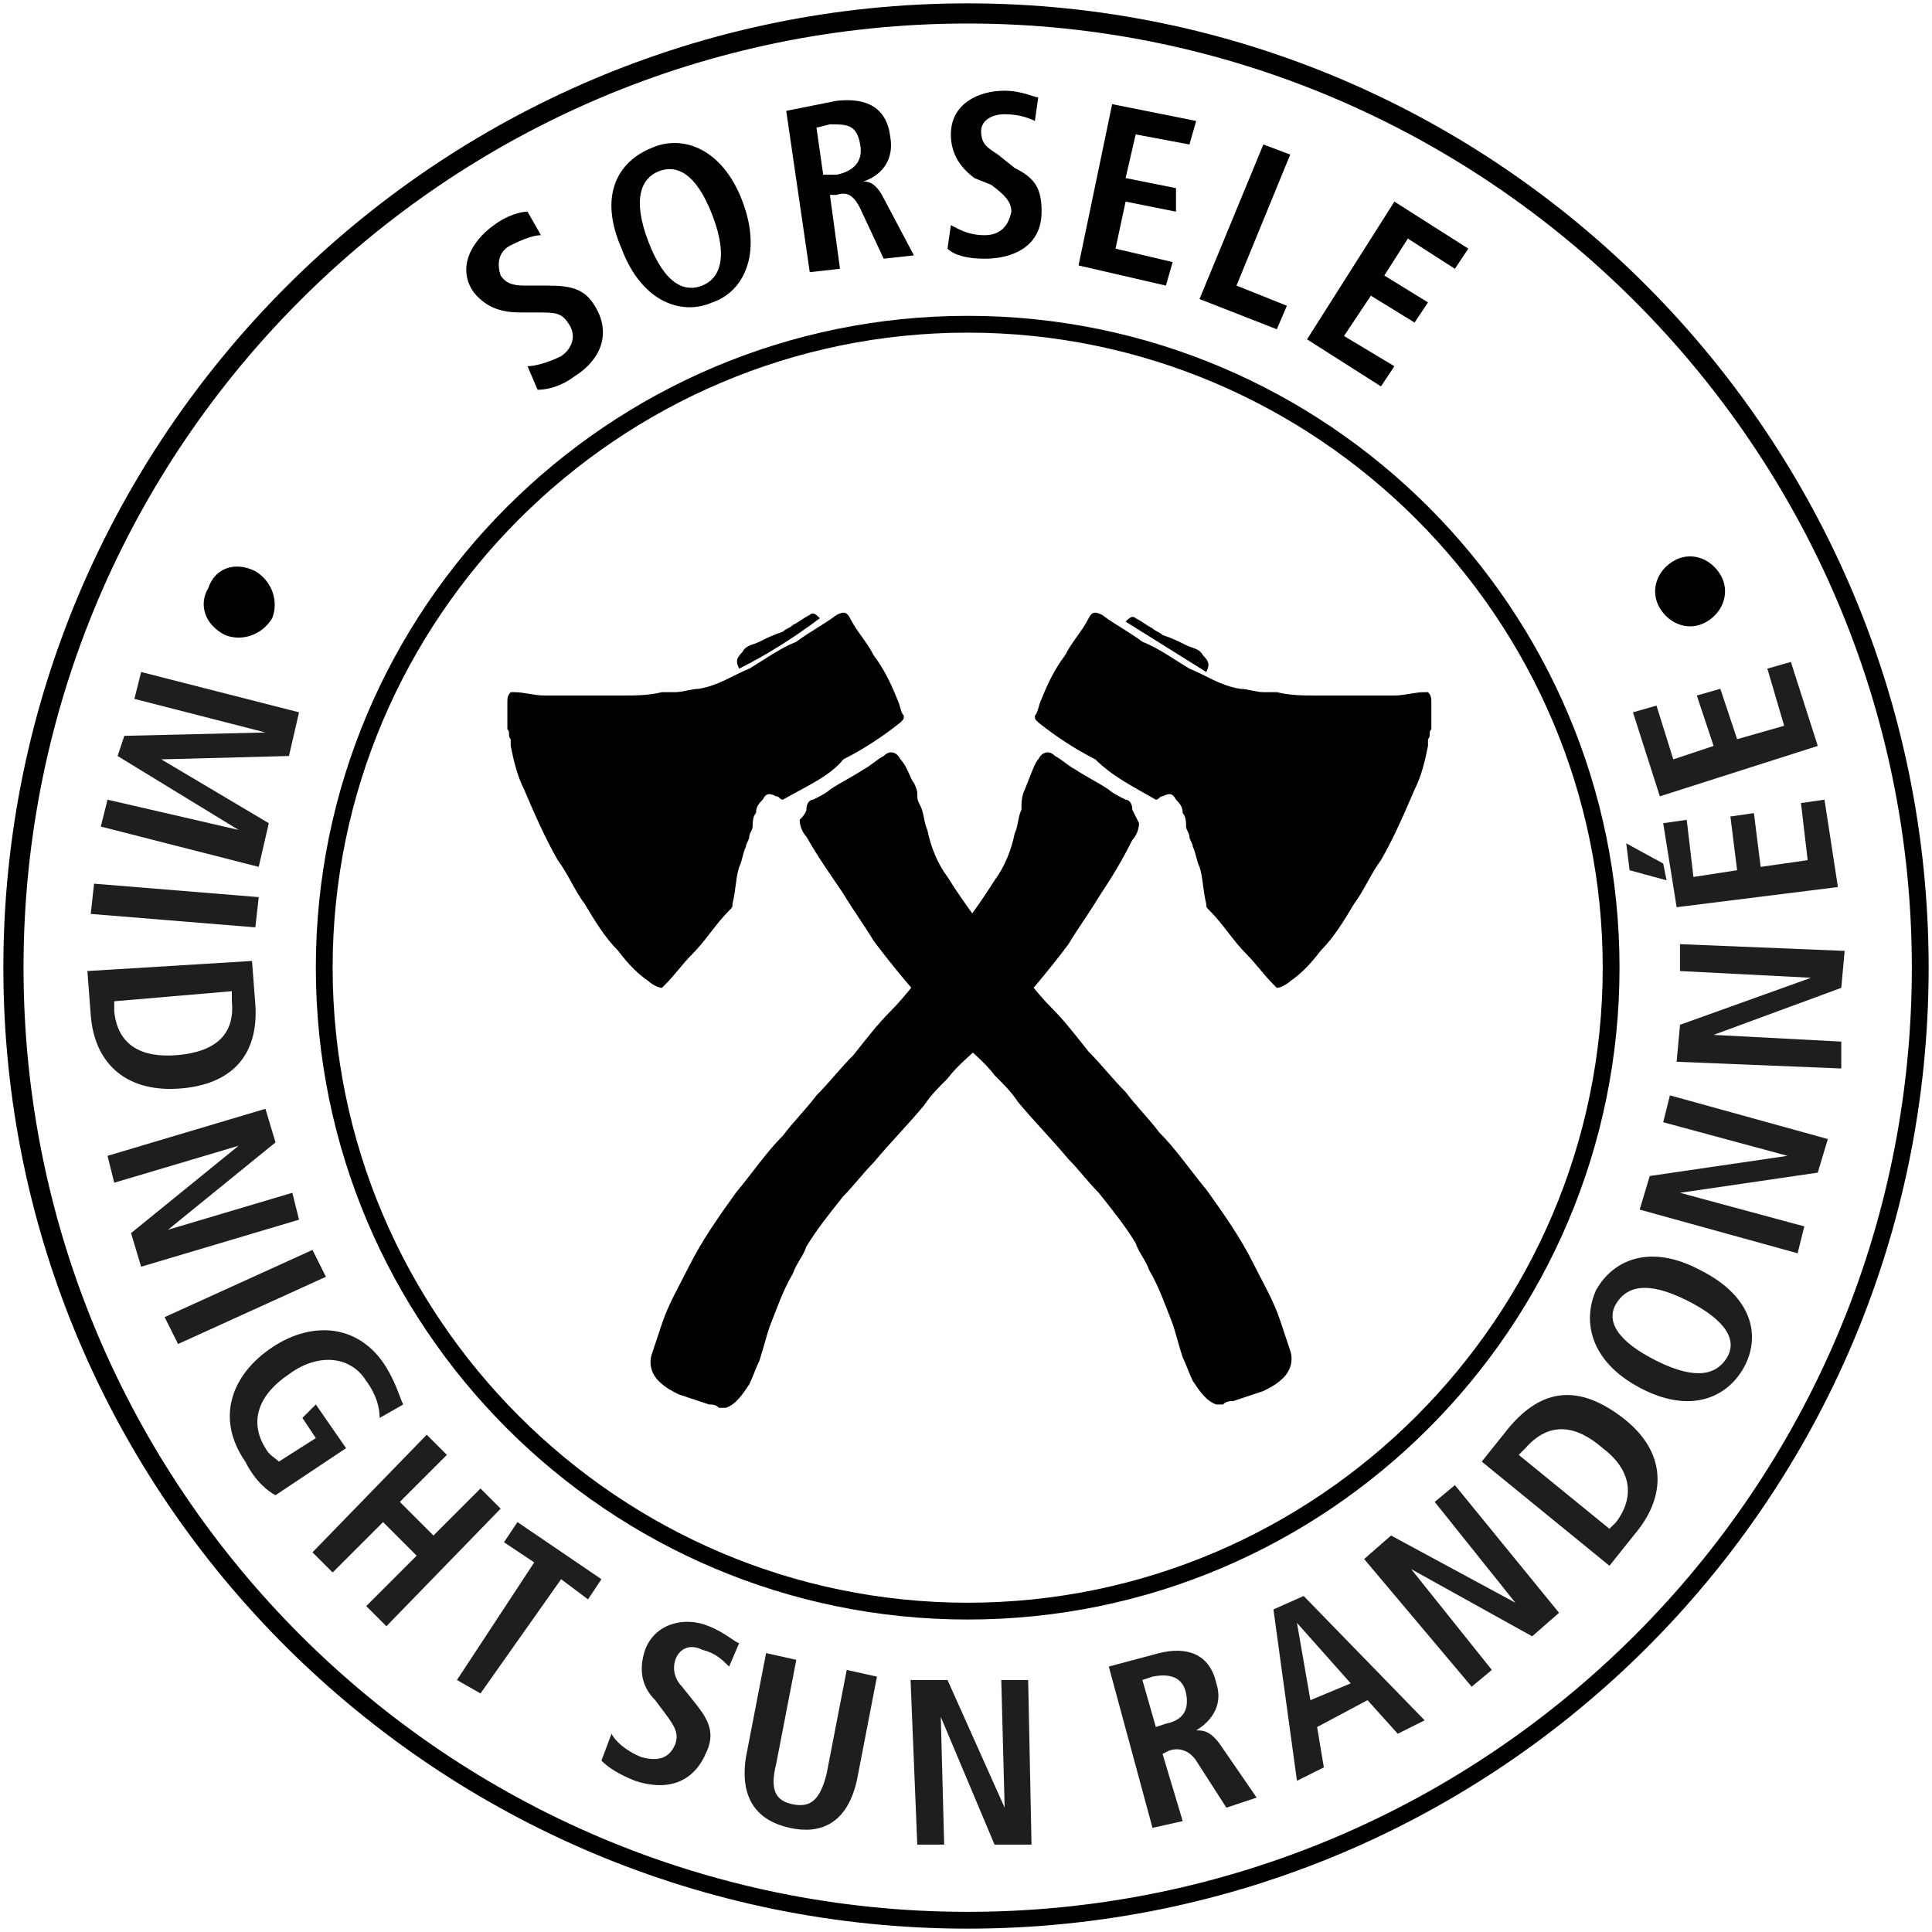
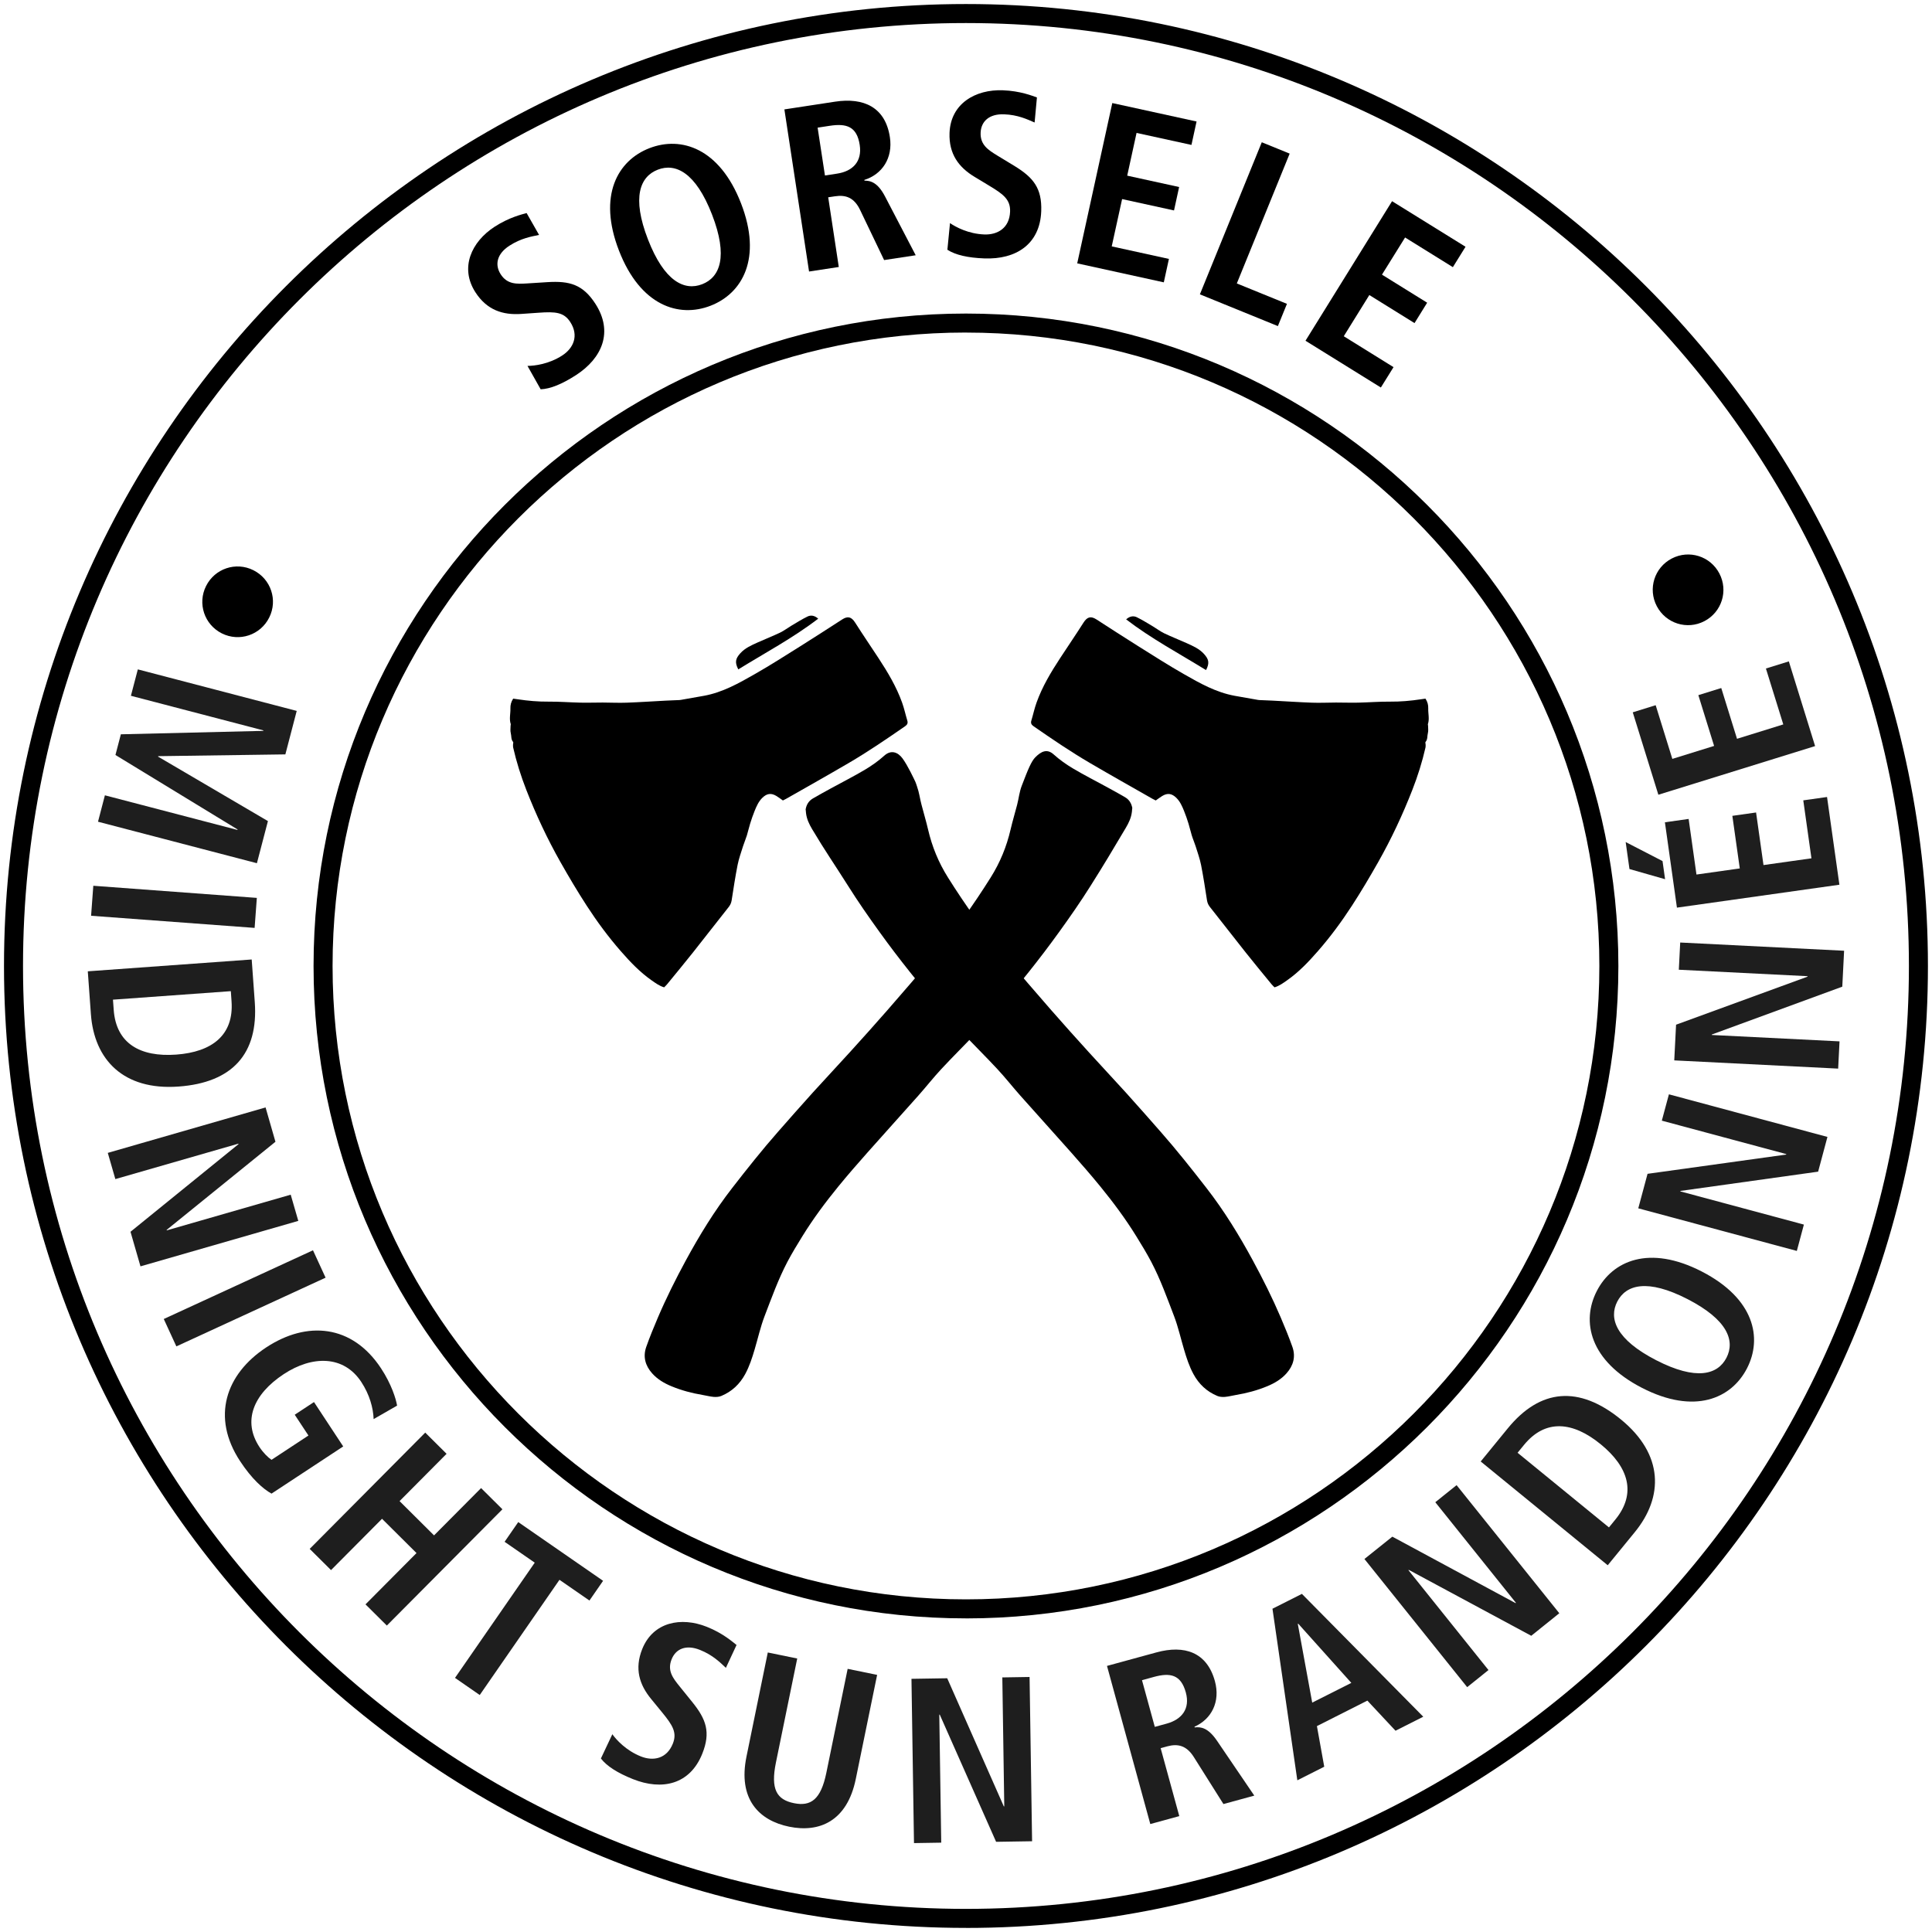
- <svg xmlns="http://www.w3.org/2000/svg" version="1.1" id="Lager_1" x="0px" y="0px" viewBox="0 0 57.5 57.5" style="enable-background:new 0 0 57.5 57.5;" xml:space="preserve">
-   <style type="text/css">
- 	.st0{opacity:0.88;}
- </style>
-   <path class="st0" d="M7.1,24.7L7.1,24.7l-3.6-2.2l0.2-0.6l4.2-0.1l0,0l-3.9-1l0.2-0.8l4.7,1.2l-0.3,1.3l-3.8,0.1l0,0L8,24.5  l-0.3,1.3l-4.7-1.2l0.2-0.8L7.1,24.7z" />
-   <path class="st0" d="M7.7,26.7l-0.1,0.9l-4.9-0.4l0.1-0.9L7.7,26.7z" />
-   <path class="st0" d="M7.5,28.6l0.1,1.3c0.1,1.5-0.7,2.4-2.3,2.5c-1.6,0.1-2.5-0.8-2.6-2.2l-0.1-1.3L7.5,28.6z M3.4,29.8l0,0.3  c0.1,1,0.8,1.4,1.9,1.3c1.1-0.1,1.7-0.6,1.6-1.6l0-0.3L3.4,29.8z" />
-   <path class="st0" d="M7.9,33l0.3,1L5,36.6l0,0l3.7-1.1l0.2,0.8l-4.7,1.4l-0.3-1l3.2-2.6l0,0l-3.7,1.1l-0.2-0.8L7.9,33z" />
-   <path class="st0" d="M9.3,37.2L9.7,38l-4.4,2l-0.4-0.8L9.3,37.2z" />
-   <path class="st0" d="M9.4,41.8l0.9,1.3l-2.1,1.4c-0.2-0.1-0.6-0.4-0.9-1c-0.9-1.3-0.4-2.6,0.8-3.4c1.2-0.8,2.6-0.7,3.4,0.6  c0.3,0.5,0.4,0.9,0.5,1.1l-0.7,0.4c0-0.3-0.1-0.7-0.4-1.1c-0.5-0.8-1.5-0.8-2.3-0.2c-0.9,0.6-1.2,1.4-0.7,2.2  c0.1,0.2,0.3,0.3,0.4,0.4l1.1-0.7l-0.4-0.6L9.4,41.8z" />
-   <path class="st0" d="M12.7,42.7l0.6,0.6l-1.4,1.4l1,1l1.4-1.4l0.6,0.6l-3.4,3.5l-0.6-0.6l1.5-1.5l-1-1l-1.5,1.5l-0.6-0.6L12.7,42.7z  " />
-   <path class="st0" d="M15.9,46.5L15,45.9l0.4-0.6l2.5,1.7l-0.4,0.6L16.7,47l-2.4,3.4L13.6,50L15.9,46.5z" />
-   <path class="st0" d="M18.2,51.6c0.1,0.2,0.4,0.5,0.9,0.7c0.4,0.1,0.8,0.1,1-0.4c0.1-0.3,0-0.5-0.3-0.9l-0.3-0.4  c-0.4-0.4-0.5-0.9-0.3-1.5c0.3-0.8,1.2-1,1.9-0.7c0.5,0.2,0.8,0.5,0.9,0.5l-0.3,0.7c-0.2-0.2-0.4-0.4-0.8-0.5  c-0.4-0.2-0.7,0-0.8,0.3c-0.1,0.3,0,0.6,0.2,0.8l0.4,0.5c0.4,0.5,0.6,0.9,0.3,1.5c-0.4,0.9-1.2,1.1-2.1,0.8c-0.5-0.2-0.8-0.4-1-0.6  L18.2,51.6z" />
-   <path class="st0" d="M23.7,49.4l-0.6,3.1c-0.2,0.8,0,1.1,0.5,1.2c0.5,0.1,0.8-0.1,1-0.9l0.6-3.1l0.9,0.2L25.5,53  c-0.3,1.3-1.1,1.6-2,1.4c-0.9-0.2-1.5-0.8-1.3-2.1l0.6-3.1L23.7,49.4z" />
-   <path class="st0" d="M27.1,50l1.1,0l1.7,3.8h0l-0.1-3.8l0.8,0l0.1,4.9l-1.1,0L28,51.1h0l0.1,3.8l-0.8,0L27.1,50z" />
-   <path class="st0" d="M33,49.6l1.5-0.4c0.8-0.2,1.5,0,1.7,0.9c0.2,0.6-0.1,1.1-0.6,1.4l0,0c0.2,0,0.4,0,0.7,0.4l1.1,1.6l-0.9,0.3  l-0.9-1.4c-0.2-0.3-0.5-0.4-0.8-0.3l-0.2,0.1l0.6,2l-0.9,0.2L33,49.6z M34.7,51.3c0.5-0.1,0.7-0.4,0.6-0.9c-0.1-0.5-0.5-0.6-1-0.5  L34,50l0.4,1.4L34.7,51.3z" />
-   <path class="st0" d="M40.7,50.6l-1.5,0.8l0.2,1.2L38.6,53l-0.7-5.1l0.9-0.4l3.6,3.7l-0.8,0.4L40.7,50.6z M40.2,50.1l-1.6-1.8l0,0  l0.4,2.3L40.2,50.1z" />
-   <path class="st0" d="M40.6,46.4l0.8-0.7l3.7,2l0,0l-2.4-3l0.6-0.5l3.1,3.8l-0.8,0.7l-3.6-2l0,0l2.4,3l-0.6,0.5L40.6,46.4z" />
-   <path class="st0" d="M44.1,43.5l0.8-1c1-1.2,2.1-1.3,3.4-0.3c1.3,1,1.3,2.3,0.4,3.4l-0.8,1L44.1,43.5z M47.9,45.5l0.2-0.2  c0.6-0.8,0.4-1.6-0.4-2.2c-0.8-0.7-1.6-0.8-2.3,0l-0.2,0.2L47.9,45.5z" />
-   <path class="st0" d="M47.5,38.4c0.5-0.9,1.6-1.4,3.1-0.6c1.6,0.8,1.8,2,1.3,2.9c-0.5,0.9-1.6,1.4-3.1,0.6  C47.3,40.5,47.1,39.3,47.5,38.4z M51.4,40.4c0.3-0.5,0-1.1-1.2-1.7s-1.8-0.4-2.1,0.1c-0.3,0.5,0,1.1,1.2,1.7S51.1,40.9,51.4,40.4z" />
-   <path class="st0" d="M48.8,36l0.3-1l4.1-0.6l0,0l-3.7-1l0.2-0.8l4.7,1.3l-0.3,1L50,35.5l0,0l3.7,1l-0.2,0.8L48.8,36z" />
-   <path class="st0" d="M49.9,31.6l0.1-1.1l3.9-1.4l0,0L50,28.9l0-0.8l4.9,0.2l-0.1,1.1L51,30.8l0,0l3.8,0.2l0,0.8L49.9,31.6z" />
-   <path class="st0" d="M48.5,25.9l-0.1-0.8l1.1,0.6l0.1,0.5L48.5,25.9z M49.9,27l-0.4-2.5l0.7-0.1l0.2,1.7l1.3-0.2l-0.2-1.6l0.7-0.1  l0.2,1.6l1.4-0.2l-0.2-1.7l0.7-0.1l0.4,2.6L49.9,27z" />
-   <path class="st0" d="M49.4,23.7l-0.8-2.5l0.7-0.2l0.5,1.6l1.2-0.4l-0.5-1.5l0.7-0.2l0.5,1.5l1.4-0.4l-0.5-1.7l0.7-0.2l0.8,2.5  L49.4,23.7z" />
-   <path d="M15.7,10.9c0.2,0,0.6-0.1,1-0.3c0.3-0.2,0.5-0.6,0.2-1c-0.2-0.3-0.4-0.3-0.9-0.3l-0.5,0c-0.5,0-1-0.1-1.4-0.6  c-0.5-0.7-0.1-1.5,0.6-2c0.4-0.3,0.8-0.4,1-0.4L16.1,7c-0.2,0-0.5,0.1-0.9,0.3c-0.4,0.2-0.4,0.6-0.3,0.9c0.2,0.3,0.5,0.3,0.8,0.3  l0.6,0c0.7,0,1.1,0.1,1.4,0.6c0.5,0.8,0.2,1.6-0.6,2.1c-0.4,0.3-0.8,0.4-1.1,0.4L15.7,10.9z" />
-   <path d="M19.4,4.4c0.9-0.4,2.1,0,2.7,1.6c0.6,1.6,0,2.7-0.9,3c-0.9,0.4-2.1,0-2.7-1.6C17.8,5.8,18.4,4.8,19.4,4.4z M20.9,8.5  c0.5-0.2,0.8-0.8,0.3-2.1s-1.1-1.5-1.6-1.3c-0.5,0.2-0.8,0.8-0.3,2.1S20.4,8.7,20.9,8.5z" />
-   <path d="M23.4,3.3L24.9,3c0.9-0.1,1.5,0.2,1.6,1.1c0.1,0.6-0.2,1.1-0.8,1.3l0,0c0.2,0,0.4,0.1,0.6,0.5l0.9,1.7l-0.9,0.1l-0.7-1.5  c-0.2-0.4-0.4-0.5-0.7-0.4l-0.2,0L25,8l-0.9,0.1L23.4,3.3z M24.9,5.2c0.5-0.1,0.8-0.4,0.7-0.9c-0.1-0.6-0.4-0.6-0.9-0.6l-0.4,0.1  l0.2,1.4L24.9,5.2z" />
-   <path d="M28.3,6.7c0.2,0.1,0.5,0.3,1,0.3c0.4,0,0.7-0.2,0.8-0.7c0-0.3-0.2-0.5-0.6-0.8L29,5.3C28.6,5,28.3,4.6,28.3,4  c0-0.9,0.8-1.3,1.6-1.3c0.5,0,0.9,0.2,1,0.2l-0.1,0.7c-0.2-0.1-0.5-0.2-0.9-0.2c-0.4,0-0.7,0.2-0.7,0.5c0,0.4,0.2,0.5,0.5,0.7  L30.2,5C30.8,5.3,31,5.6,31,6.3c0,1-0.8,1.4-1.7,1.4c-0.5,0-0.9-0.1-1.1-0.3L28.3,6.7z" />
-   <path d="M33.1,3.1l2.5,0.5l-0.2,0.7L33.8,4l-0.3,1.3l1.5,0.3L35,6.3l-1.5-0.3l-0.3,1.4l1.7,0.4l-0.2,0.7l-2.6-0.6L33.1,3.1z" />
-   <path d="M37.6,4.3l0.8,0.3l-1.6,3.9l1.5,0.6l-0.3,0.7l-2.3-0.9L37.6,4.3z" />
-   <path d="M41.5,6l2.2,1.4L43.3,8l-1.4-0.9l-0.7,1.1L42.5,9l-0.4,0.6l-1.3-0.8L40,10l1.5,0.9l-0.4,0.6l-2.2-1.4L41.5,6z" />
-   <path d="M6.2,17.5C6.4,16.9,7,16.7,7.6,17c0.5,0.3,0.7,0.9,0.5,1.4c-0.3,0.5-0.9,0.7-1.4,0.5C6.1,18.6,5.9,18,6.2,17.5z" />
-   <path d="M51.2,17.1c0.3,0.5,0.1,1.1-0.4,1.4s-1.1,0.1-1.4-0.4c-0.3-0.5-0.1-1.1,0.4-1.4C50.3,16.4,50.9,16.6,51.2,17.1z" />
-   <path d="M34.4,23.8c0.1,0,0.1-0.1,0.2-0.1c0.2-0.1,0.3-0.1,0.4,0.1c0.1,0.1,0.2,0.2,0.2,0.4c0.1,0.1,0.1,0.3,0.1,0.4  c0,0.1,0.1,0.2,0.1,0.3c0,0.1,0.1,0.2,0.1,0.3c0.1,0.2,0.1,0.4,0.2,0.6c0.1,0.3,0.1,0.7,0.2,1.1c0,0.1,0,0.1,0.1,0.2  c0.4,0.4,0.7,0.9,1.1,1.3c0.3,0.3,0.5,0.6,0.8,0.9c0,0,0.1,0.1,0.1,0.1c0.1,0,0.3-0.1,0.4-0.2c0.3-0.2,0.6-0.5,0.9-0.9  c0.4-0.4,0.7-0.9,1-1.4c0.3-0.4,0.5-0.9,0.8-1.3c0.4-0.7,0.7-1.4,1-2.1c0.2-0.4,0.3-0.8,0.4-1.3c0,0,0-0.1,0-0.1c0,0,0-0.1,0-0.1  c0.1-0.1,0-0.2,0.1-0.3c0-0.1,0-0.1,0-0.2c0,0,0,0,0-0.1c0-0.2,0-0.3,0-0.5c0-0.1,0-0.2-0.1-0.3c0,0-0.1,0-0.1,0  c-0.3,0-0.6,0.1-0.9,0.1c-0.3,0-0.6,0-0.9,0c-0.2,0-0.4,0-0.7,0c-0.2,0-0.5,0-0.7,0c-0.4,0-0.8,0-1.2-0.1c-0.1,0-0.2,0-0.3,0  c0,0-0.1,0-0.1,0c-0.2,0-0.5-0.1-0.7-0.1c-0.6-0.1-1-0.4-1.5-0.6c-0.5-0.3-0.9-0.6-1.4-0.8c-0.4-0.3-0.8-0.5-1.2-0.8  c-0.2-0.1-0.3-0.1-0.4,0.1c-0.2,0.4-0.5,0.7-0.7,1.1c-0.3,0.4-0.5,0.8-0.7,1.3c-0.1,0.2-0.1,0.4-0.2,0.5c0,0.1,0,0.1,0.1,0.2  c0.5,0.4,1.1,0.8,1.7,1.1C33.1,23.1,33.7,23.4,34.4,23.8C34.4,23.8,34.4,23.8,34.4,23.8z" />
-   <path d="M33.7,24.1c0-0.2-0.1-0.3-0.2-0.3c-0.2-0.1-0.4-0.2-0.5-0.3c-0.3-0.2-0.7-0.4-1-0.6c-0.2-0.1-0.4-0.3-0.6-0.4  c-0.2-0.2-0.4-0.1-0.5,0.1c-0.1,0.1-0.2,0.4-0.4,0.9c-0.1,0.2-0.1,0.4-0.1,0.6c-0.1,0.2-0.1,0.5-0.2,0.7c-0.1,0.5-0.3,1-0.6,1.4  c-0.5,0.8-1.1,1.6-1.7,2.3c-0.5,0.5-0.9,1.1-1.4,1.6c-0.4,0.4-0.7,0.8-1.1,1.3c-0.4,0.4-0.7,0.8-1.1,1.2c-0.3,0.4-0.7,0.8-1,1.2  c-0.5,0.5-0.9,1.1-1.4,1.7c-0.5,0.7-1,1.4-1.4,2.2c-0.3,0.6-0.6,1.1-0.8,1.7c-0.1,0.3-0.2,0.6-0.3,0.9c-0.1,0.3,0,0.6,0.2,0.8  c0.2,0.2,0.4,0.3,0.6,0.4c0.3,0.1,0.6,0.2,0.9,0.3c0.1,0,0.2,0,0.3,0.1c0.1,0,0.2,0,0.2,0c0.3-0.1,0.5-0.4,0.7-0.7  c0.1-0.2,0.2-0.5,0.3-0.7c0.1-0.3,0.2-0.7,0.3-1c0.2-0.5,0.4-1.1,0.7-1.6c0.1-0.3,0.3-0.5,0.4-0.8c0.3-0.5,0.7-1,1.1-1.5  c0.3-0.3,0.6-0.7,0.9-1c0.5-0.6,1-1.1,1.5-1.7c0.2-0.3,0.4-0.5,0.7-0.8c0.3-0.4,0.7-0.7,1.1-1.1c0.2-0.2,0.4-0.4,0.6-0.6  c0.7-0.8,1.3-1.5,1.9-2.3c0.3-0.5,0.6-0.9,0.9-1.4c0.4-0.6,0.7-1.1,1-1.7c0.1-0.1,0.2-0.3,0.2-0.5C33.7,24.1,33.7,24.1,33.7,24.1z" />
-   <path d="M35.9,20c0.1-0.2,0.1-0.3-0.1-0.5c-0.1-0.2-0.3-0.2-0.5-0.3c-0.2-0.1-0.4-0.2-0.7-0.3c-0.1-0.1-0.2-0.1-0.3-0.2  c-0.2-0.1-0.3-0.2-0.5-0.3c-0.1-0.1-0.2,0-0.3,0.1C34.3,19,35.1,19.5,35.9,20z" />
-   <path d="M23.3,23.8c-0.1,0-0.1-0.1-0.2-0.1c-0.2-0.1-0.3-0.1-0.4,0.1c-0.1,0.1-0.2,0.2-0.2,0.4c-0.1,0.1-0.1,0.3-0.1,0.4  c0,0.1-0.1,0.2-0.1,0.3c0,0.1-0.1,0.2-0.1,0.3c-0.1,0.2-0.1,0.4-0.2,0.6c-0.1,0.3-0.1,0.7-0.2,1.1c0,0.1,0,0.1-0.1,0.2  c-0.4,0.4-0.7,0.9-1.1,1.3c-0.3,0.3-0.5,0.6-0.8,0.9c0,0-0.1,0.1-0.1,0.1c-0.1,0-0.3-0.1-0.4-0.2c-0.3-0.2-0.6-0.5-0.9-0.9  c-0.4-0.4-0.7-0.9-1-1.4c-0.3-0.4-0.5-0.9-0.8-1.3c-0.4-0.7-0.7-1.4-1-2.1c-0.2-0.4-0.3-0.8-0.4-1.3c0,0,0-0.1,0-0.1  c0,0,0-0.1,0-0.1c-0.1-0.1,0-0.2-0.1-0.3c0-0.1,0-0.1,0-0.2c0,0,0,0,0-0.1c0-0.2,0-0.3,0-0.5c0-0.1,0-0.2,0.1-0.3c0,0,0.1,0,0.1,0  c0.3,0,0.6,0.1,0.9,0.1c0.3,0,0.6,0,0.9,0c0.2,0,0.4,0,0.7,0c0.2,0,0.5,0,0.7,0c0.4,0,0.8,0,1.2-0.1c0.1,0,0.2,0,0.3,0  c0,0,0.1,0,0.1,0c0.2,0,0.5-0.1,0.7-0.1c0.6-0.1,1-0.4,1.5-0.6c0.5-0.3,0.9-0.6,1.4-0.8c0.4-0.3,0.8-0.5,1.2-0.8  c0.2-0.1,0.3-0.1,0.4,0.1c0.2,0.4,0.5,0.7,0.7,1.1c0.3,0.4,0.5,0.8,0.7,1.3c0.1,0.2,0.1,0.4,0.2,0.5c0,0.1,0,0.1-0.1,0.2  c-0.5,0.4-1.1,0.8-1.7,1.1C24.7,23.1,24,23.4,23.3,23.8C23.4,23.8,23.4,23.8,23.3,23.8z" />
-   <path d="M24,24.1c0-0.2,0.1-0.3,0.2-0.3c0.2-0.1,0.4-0.2,0.5-0.3c0.3-0.2,0.7-0.4,1-0.6c0.2-0.1,0.4-0.3,0.6-0.4  c0.2-0.2,0.4-0.1,0.5,0.1c0.2,0.2,0.3,0.6,0.4,0.7c0,0,0.1,0.2,0.1,0.3c0,0.2,0,0.2,0.1,0.4c0.1,0.2,0.1,0.5,0.2,0.7  c0.1,0.5,0.3,1,0.6,1.4c0.5,0.8,1.1,1.6,1.7,2.3c0.5,0.5,0.9,1.1,1.4,1.6c0.4,0.4,0.7,0.8,1.1,1.3c0.4,0.4,0.7,0.8,1.1,1.2  c0.3,0.4,0.7,0.8,1,1.2c0.5,0.5,0.9,1.1,1.4,1.7c0.5,0.7,1,1.4,1.4,2.2c0.3,0.6,0.6,1.1,0.8,1.7c0.1,0.3,0.2,0.6,0.3,0.9  c0.1,0.3,0,0.6-0.2,0.8c-0.2,0.2-0.4,0.3-0.6,0.4c-0.3,0.1-0.6,0.2-0.9,0.3c-0.1,0-0.2,0-0.3,0.1c-0.1,0-0.2,0-0.2,0  c-0.3-0.1-0.5-0.4-0.7-0.7c-0.1-0.2-0.2-0.5-0.3-0.7c-0.1-0.3-0.2-0.7-0.3-1c-0.2-0.5-0.4-1.1-0.7-1.6c-0.1-0.3-0.3-0.5-0.4-0.8  c-0.3-0.5-0.7-1-1.1-1.5c-0.3-0.3-0.6-0.7-0.9-1c-0.5-0.6-1-1.1-1.5-1.7c-0.2-0.3-0.4-0.5-0.7-0.8c-0.3-0.4-0.7-0.7-1.1-1.1  c-0.2-0.2-0.4-0.4-0.6-0.6c-0.7-0.8-1.3-1.5-1.9-2.3c-0.3-0.5-0.6-0.9-0.9-1.4c-0.4-0.6-0.7-1-1.1-1.7c-0.1-0.1-0.2-0.3-0.2-0.5  C24,24.2,24,24.1,24,24.1z" />
-   <path d="M22,19.9c-0.1-0.2-0.1-0.3,0.1-0.5c0.1-0.2,0.3-0.2,0.5-0.3c0.2-0.1,0.4-0.2,0.7-0.3c0.1-0.1,0.2-0.1,0.3-0.2  c0.2-0.1,0.3-0.2,0.5-0.3c0.1-0.1,0.2,0,0.3,0.1C23.6,19,22.8,19.5,22,19.9z" />
-   <path d="M28.8,57.4C13,57.4,0.1,44.6,0.1,28.8C0.1,13,13,0.1,28.8,0.1S57.4,13,57.4,28.8C57.4,44.6,44.6,57.4,28.8,57.4z M28.8,0.7  C13.3,0.7,0.7,13.3,0.7,28.8s12.6,28.1,28.1,28.1s28.1-12.6,28.1-28.1S44.2,0.7,28.8,0.7z" />
-   <path d="M28.8,48.2c-10.7,0-19.4-8.7-19.4-19.4S18.1,9.4,28.8,9.4s19.4,8.7,19.4,19.4S39.5,48.2,28.8,48.2z M28.8,9.9  c-10.4,0-18.9,8.5-18.9,18.9s8.5,18.9,18.9,18.9s18.9-8.5,18.9-18.9S39.2,9.9,28.8,9.9z" />
+ <svg xmlns="http://www.w3.org/2000/svg" id="a" width="20.285mm" height="20.285mm" viewBox="0 0 57.5 57.5">
+   <defs>
+     <style>.b{opacity:.88;}</style>
+   </defs>
+   <path class="b" d="M7.066,24.7l.004-.014-3.634-2.216,.161-.616,4.238-.102,.004-.014-3.943-1.03,.206-.786,4.729,1.236-.338,1.294-3.785,.053-.003,.014,3.269,1.918-.328,1.254-4.729-1.235,.205-.786,3.943,1.03Z" />
+   <path class="b" d="M7.644,26.723l-.066,.893-4.867-.361,.066-.893,4.867,.361Z" />
+   <path class="b" d="M7.491,28.556l.092,1.272c.109,1.523-.656,2.394-2.271,2.51-1.643,.118-2.51-.803-2.607-2.158l-.092-1.272,4.878-.352Zm-4.129,1.196l.022,.301c.072,1.006,.79,1.411,1.859,1.334,1.068-.077,1.721-.581,1.648-1.587l-.021-.301-3.509,.253Z" />
+   <path class="b" d="M7.904,32.959l.294,1.022-3.238,2.623,.004,.014,3.688-1.062,.226,.78-4.697,1.353-.297-1.029,3.214-2.608-.004-.014-3.661,1.054-.225-.78,4.697-1.353Z" />
+   <path class="b" d="M9.315,37.211l.375,.815-4.441,2.045-.375-.815,4.441-2.045Z" />
+   <path class="b" d="M9.346,41.729l.869,1.32-2.134,1.404c-.249-.138-.587-.435-.936-.967-.861-1.309-.431-2.589,.779-3.385,1.209-.796,2.556-.685,3.417,.624,.308,.468,.444,.905,.477,1.109l-.698,.401c-.012-.336-.122-.732-.368-1.106-.522-.795-1.458-.791-2.306-.233-.917,.604-1.228,1.403-.725,2.169,.115,.175,.254,.31,.36,.382l1.099-.723-.408-.619,.573-.377Z" />
+   <path class="b" d="M12.656,42.637l.635,.631-1.399,1.408,1.026,1.02,1.4-1.408,.635,.631-3.44,3.461-.635-.631,1.518-1.527-1.026-1.02-1.518,1.527-.635-.631,3.439-3.461Z" />
+   <path class="b" d="M15.915,46.508l-.897-.621,.406-.587,2.525,1.748-.406,.587-.892-.617-2.373,3.429-.736-.51,2.373-3.429Z" />
+   <path class="b" d="M18.223,51.612c.121,.169,.409,.487,.851,.663,.364,.145,.769,.074,.951-.381,.13-.325-.002-.544-.316-.926l-.329-.402c-.351-.426-.5-.9-.267-1.485,.324-.812,1.162-.968,1.923-.664,.481,.191,.769,.45,.885,.541l-.317,.68c-.17-.158-.39-.382-.773-.534-.416-.166-.719-.031-.843,.281-.135,.338,.04,.559,.237,.803l.378,.468c.414,.512,.554,.898,.299,1.536-.368,.923-1.201,1.103-2.065,.758-.455-.182-.78-.387-.953-.614l.341-.723Z" />
+   <path class="b" d="M23.727,49.36l-.634,3.097c-.163,.795,.023,1.105,.537,1.209,.5,.102,.8-.106,.963-.901l.635-3.097,.877,.18-.635,3.097c-.258,1.261-1.086,1.605-1.983,1.421-.904-.185-1.529-.827-1.27-2.088l.634-3.097,.877,.18Z" />
+   <path class="b" d="M27.126,49.965l1.065-.017,1.684,3.813h.014l-.058-3.838,.811-.013,.075,4.889-1.071,.017-1.677-3.785h-.014l.058,3.81-.811,.013-.075-4.889Z" />
+   <path class="b" d="M32.945,49.581l1.471-.402c.836-.23,1.506-.007,1.742,.856,.168,.614-.103,1.131-.607,1.355l.005,.021c.183-.021,.4,.006,.669,.404l1.105,1.626-.918,.251-.884-1.403c-.217-.34-.473-.4-.789-.314l-.196,.054,.555,2.022-.863,.236-1.289-4.707Zm1.775,1.718c.458-.125,.704-.446,.573-.926-.147-.539-.468-.597-.954-.464l-.351,.097,.381,1.389,.351-.096Z" />
+   <path class="b" d="M40.696,50.613l-1.502,.759,.218,1.209-.801,.404-.74-5.106,.876-.442,3.612,3.656-.826,.417-.837-.896Zm-.478-.527l-1.58-1.762-.013,.007,.429,2.342,1.164-.587Z" />
+   <path class="b" d="M40.608,46.399l.831-.665,3.667,1.978,.011-.009-2.4-2.994,.634-.508,3.057,3.812-.835,.671-3.644-1.961-.011,.009,2.382,2.972-.634,.509-3.057-3.813Z" />
+   <path class="b" d="M44.068,43.497l.806-.986c.965-1.181,2.117-1.286,3.368-.265,1.273,1.04,1.272,2.303,.413,3.353l-.806,.986-3.781-3.089Zm3.817,1.962l.19-.233c.638-.78,.395-1.565-.435-2.242-.829-.678-1.647-.759-2.284,.021l-.19,.232,2.72,2.222Z" />
+   <path class="b" d="M47.524,38.423c.464-.902,1.562-1.385,3.125-.58,1.563,.805,1.81,1.978,1.345,2.881-.465,.903-1.563,1.385-3.126,.581-1.562-.805-1.809-1.978-1.344-2.882Zm3.859,1.987c.26-.505,.038-1.13-1.157-1.745s-1.833-.432-2.093,.072c-.259,.504-.038,1.13,1.157,1.745s1.833,.432,2.093-.072Z" />
+   <path class="b" d="M48.758,35.962l.276-1.027,4.125-.573,.004-.014-3.704-.995,.211-.784,4.718,1.268-.277,1.034-4.097,.573-.004,.014,3.677,.988-.21,.784-4.719-1.268Z" />
+   <path class="b" d="M49.829,31.559l.054-1.062,3.911-1.429,.001-.015-3.83-.192,.041-.81,4.878,.245-.054,1.069-3.883,1.424-.001,.014,3.802,.19-.041,.811-4.878-.245Z" />
+   <path class="b" d="M48.496,25.865l-.113-.804,1.097,.566,.076,.54-1.06-.303Zm1.413,1.15l-.358-2.542,.706-.1,.233,1.655,1.289-.182-.221-1.565,.706-.1,.221,1.565,1.427-.201-.243-1.725,.707-.1,.368,2.611-4.835,.682Z" />
+   <path class="b" d="M49.356,23.653l-.762-2.453,.682-.212,.496,1.598,1.243-.386-.469-1.511,.682-.212,.469,1.511,1.377-.428-.517-1.664,.682-.212,.782,2.521-4.665,1.448Z" />
+   <path d="M15.701,10.89c.207-.001,.633-.052,1.032-.31,.329-.213,.505-.585,.239-.996-.19-.294-.443-.312-.938-.277l-.519,.036c-.55,.038-1.022-.113-1.365-.643-.475-.734-.116-1.507,.571-1.952,.435-.281,.812-.367,.952-.407l.371,.651c-.228,.047-.536,.097-.883,.321-.376,.243-.441,.568-.259,.851,.197,.305,.479,.29,.792,.271l.601-.038c.656-.041,1.053,.069,1.425,.644,.539,.834,.204,1.617-.577,2.123-.411,.266-.767,.412-1.052,.422l-.392-.696Z" />
+   <path d="M19.328,4.41c.947-.367,2.09,.001,2.726,1.641,.636,1.639,.04,2.681-.906,3.048-.947,.368-2.09-.001-2.726-1.64-.636-1.64-.04-2.682,.906-3.049Zm1.57,4.049c.529-.205,.779-.82,.293-2.074s-1.086-1.54-1.614-1.335c-.529,.205-.779,.82-.293,2.074s1.086,1.54,1.614,1.335Z" />
+   <path d="M23.346,3.256l1.507-.23c.856-.131,1.496,.168,1.631,1.053,.097,.629-.233,1.111-.76,1.276l.003,.021c.184,0,.397,.053,.617,.478l.909,1.743-.94,.143-.717-1.496c-.175-.362-.422-.452-.747-.402l-.2,.03,.315,2.074-.885,.135-.734-4.825Zm1.565,1.912c.47-.071,.751-.362,.676-.853-.084-.554-.396-.647-.893-.571l-.36,.055,.218,1.424,.359-.055Z" />
+   <path d="M28.272,6.639c.171,.118,.548,.321,1.023,.339,.391,.015,.749-.189,.767-.678,.013-.35-.184-.511-.608-.765l-.445-.269c-.472-.283-.772-.68-.749-1.309,.032-.873,.769-1.301,1.587-1.27,.518,.019,.876,.165,1.014,.213l-.069,.746c-.214-.092-.495-.229-.908-.244-.447-.017-.686,.213-.699,.548-.013,.363,.227,.513,.493,.677l.514,.312c.56,.343,.822,.66,.797,1.346-.037,.992-.761,1.441-1.69,1.406-.489-.018-.863-.102-1.103-.258l.078-.795Z" />
+   <path d="M33.103,3.067l2.509,.549-.152,.697-1.634-.357-.278,1.272,1.545,.338-.152,.697-1.545-.338-.309,1.408,1.702,.373-.152,.697-2.577-.565,1.044-4.771Z" />
+   <path d="M37.553,4.234l.83,.338-1.573,3.864,1.492,.607-.27,.662-2.321-.945,1.842-4.526Z" />
+   <path d="M41.432,5.989l2.185,1.355-.377,.607-1.422-.883-.688,1.106,1.345,.835-.376,.607-1.345-.835-.761,1.226,1.481,.92-.377,.606-2.243-1.392,2.577-4.154Z" />
+   <path d="M6.133,17.441c.26-.521,.889-.731,1.409-.47,.521,.261,.731,.889,.47,1.409-.26,.521-.889,.731-1.409,.471-.521-.261-.731-.889-.47-1.41Z" />
+   <path d="M51.172,17.068c.27,.517,.071,1.148-.445,1.418s-1.148,.07-1.418-.446c-.27-.516-.071-1.148,.445-1.417,.517-.27,1.149-.071,1.418,.445Z" />
+   <path d="M34.397,23.824c.066-.046,.127-.094,.193-.134,.161-.097,.288-.074,.42,.055,.112,.11,.172,.249,.229,.389,.051,.125,.094,.252,.134,.381,.036,.115,.061,.234,.097,.35,.033,.107,.079,.21,.113,.317,.058,.186,.125,.371,.163,.561,.069,.349,.122,.702,.177,1.055,.013,.081,.044,.143,.095,.206,.353,.444,.699,.894,1.052,1.338,.253,.319,.513,.633,.771,.948,.027,.033,.059,.062,.091,.095,.143-.042,.258-.128,.374-.209,.347-.243,.636-.547,.913-.864,.372-.425,.708-.88,1.015-1.353,.276-.425,.534-.861,.784-1.302,.391-.691,.727-1.408,1.016-2.148,.161-.412,.294-.834,.392-1.265,.006-.028,.003-.058,.003-.087-0-.025-.014-.061-.003-.074,.069-.078,.047-.179,.071-.267,.018-.068,.005-.144,.005-.217,0-.017-.009-.036-.004-.051,.05-.154,.004-.31,.009-.465,.003-.096-.017-.19-.082-.29-.043,.006-.093,.012-.143,.02-.301,.045-.603,.072-.909,.069-.317-.003-.633,.023-.95,.03-.221,.005-.442-.003-.663-.003-.238,.001-.477,.013-.716,.004-.389-.014-.778-.041-1.167-.061-.117-.006-.233-.01-.35-.015-.03-.001-.061-.001-.091-.007-.231-.04-.461-.08-.691-.122-.552-.101-1.033-.372-1.51-.645-.463-.264-.912-.551-1.363-.834-.415-.26-.826-.527-1.237-.792-.162-.104-.273-.087-.387,.092-.228,.358-.467,.709-.7,1.064-.273,.417-.529,.845-.698,1.317-.063,.174-.101,.357-.155,.535-.025,.081,.004,.127,.071,.173,.549,.38,1.101,.756,1.677,1.093,.617,.361,1.24,.711,1.861,1.065,.03,.017,.061,.031,.094,.048Z" />
+   <path d="M33.701,24.058c-.027-.16-.102-.264-.22-.333-.176-.103-.355-.2-.533-.298-.338-.185-.682-.359-1.012-.555-.204-.121-.401-.261-.578-.42-.201-.181-.377-.081-.542,.083-.121,.12-.217,.355-.408,.854-.069,.18-.088,.375-.136,.561-.064,.247-.138,.492-.196,.741-.118,.507-.311,.978-.589,1.421-.513,.817-1.07,1.601-1.691,2.34-.458,.544-.922,1.081-1.389,1.617-.367,.421-.742,.836-1.117,1.25-.363,.401-.735,.795-1.098,1.196-.348,.386-.692,.776-1.035,1.167-.476,.541-.923,1.105-1.365,1.674-.526,.677-.972,1.404-1.38,2.156-.3,.553-.582,1.116-.829,1.694-.124,.291-.245,.584-.35,.882-.102,.291-.027,.557,.175,.784,.158,.178,.359,.296,.577,.386,.297,.123,.606,.205,.923,.258,.111,.018,.221,.049,.332,.058,.075,.006,.16,.001,.228-.028,.314-.131,.549-.351,.712-.653,.125-.231,.204-.477,.278-.726,.099-.332,.174-.673,.297-.995,.209-.545,.407-1.098,.679-1.616,.137-.26,.291-.512,.446-.763,.321-.52,.685-1.009,1.071-1.482,.279-.342,.57-.675,.863-1.006,.503-.568,1.013-1.129,1.516-1.696,.233-.262,.45-.54,.689-.796,.345-.371,.706-.727,1.056-1.093,.2-.21,.397-.423,.587-.642,.65-.751,1.272-1.525,1.853-2.331,.327-.453,.647-.912,.944-1.385,.402-.637,.665-1.079,1.049-1.727,.086-.145,.159-.299,.179-.471,.005-.042,.008-.085,.01-.106Z" />
+   <path d="M35.894,19.943c.112-.215,.079-.323-.058-.477-.141-.158-.335-.242-.524-.327-.221-.099-.446-.187-.664-.291-.116-.056-.22-.137-.331-.203-.16-.095-.317-.194-.483-.275-.105-.051-.216-.028-.318,.064,.754,.578,1.583,1.018,2.379,1.51Z" />
+   <path d="M23.301,23.824c-.066-.046-.127-.094-.193-.134-.161-.097-.288-.074-.42,.055-.112,.11-.172,.249-.229,.389-.051,.125-.094,.252-.134,.381-.036,.115-.061,.234-.097,.35-.033,.107-.079,.21-.113,.317-.058,.186-.125,.371-.163,.561-.069,.349-.122,.702-.177,1.055-.013,.081-.044,.143-.095,.206-.353,.444-.699,.894-1.052,1.338-.253,.319-.513,.633-.771,.948-.027,.033-.059,.062-.091,.095-.143-.042-.258-.128-.374-.209-.347-.243-.636-.547-.913-.864-.372-.425-.708-.88-1.015-1.353-.276-.425-.534-.861-.784-1.302-.391-.691-.727-1.408-1.016-2.148-.161-.412-.294-.834-.392-1.265-.006-.028-.003-.058-.003-.087,0-.025,.014-.061,.003-.074-.069-.078-.047-.179-.071-.267-.018-.068-.005-.144-.005-.217,0-.017,.009-.036,.004-.051-.05-.154-.004-.31-.009-.465-.003-.096,.017-.19,.082-.29,.043,.006,.093,.012,.143,.02,.301,.045,.603,.072,.909,.069,.317-.003,.633,.023,.95,.03,.221,.005,.442-.003,.663-.003,.238,.001,.477,.013,.716,.004,.389-.014,.778-.041,1.167-.061,.117-.006,.233-.01,.35-.015,.03-.001,.061-.001,.091-.007,.231-.04,.461-.08,.691-.122,.552-.101,1.033-.372,1.51-.645,.463-.264,.912-.551,1.363-.834,.415-.26,.826-.527,1.237-.792,.162-.104,.273-.087,.387,.092,.228,.358,.467,.709,.7,1.064,.273,.417,.529,.845,.698,1.317,.063,.174,.101,.357,.155,.535,.025,.081-.004,.127-.071,.173-.549,.38-1.101,.756-1.677,1.093-.617,.361-1.24,.711-1.861,1.065-.03,.017-.061,.031-.094,.048Z" />
+   <path d="M23.976,24.095c.027-.16,.102-.264,.22-.333,.176-.103,.355-.2,.533-.298,.338-.185,.682-.359,1.012-.555,.204-.121,.401-.261,.578-.42,.201-.181,.404-.105,.542,.083,.159,.216,.345,.619,.382,.696,.019,.039,.079,.23,.09,.271,.047,.187,.045,.224,.093,.411,.064,.247,.138,.492,.196,.741,.118,.507,.311,.978,.589,1.421,.513,.817,1.07,1.601,1.691,2.34,.458,.544,.922,1.081,1.389,1.617,.367,.421,.742,.836,1.117,1.25,.363,.401,.735,.795,1.098,1.196,.348,.386,.692,.776,1.035,1.167,.476,.541,.923,1.105,1.365,1.674,.526,.677,.972,1.404,1.38,2.156,.3,.553,.582,1.116,.829,1.694,.124,.291,.245,.584,.35,.882,.102,.291,.027,.557-.175,.784-.158,.178-.359,.296-.577,.386-.297,.123-.606,.205-.923,.258-.111,.018-.221,.049-.332,.058-.075,.006-.16,.001-.228-.028-.314-.131-.549-.351-.712-.653-.125-.231-.204-.477-.278-.726-.099-.332-.174-.673-.297-.995-.209-.545-.407-1.098-.679-1.616-.137-.26-.291-.512-.446-.763-.321-.52-.685-1.009-1.071-1.482-.279-.342-.57-.675-.863-1.006-.503-.568-1.013-1.129-1.516-1.696-.233-.262-.45-.54-.689-.796-.345-.371-.706-.727-1.056-1.093-.2-.21-.397-.423-.587-.642-.65-.751-1.272-1.525-1.853-2.331-.327-.453-.647-.912-.944-1.385-.402-.637-.686-1.041-1.071-1.689-.086-.145-.159-.299-.179-.471-.005-.042-.008-.085-.01-.106Z" />
+   <path d="M21.973,19.922c-.112-.215-.079-.323,.058-.477,.141-.158,.335-.242,.524-.327,.221-.099,.446-.187,.664-.291,.116-.056,.22-.137,.331-.203,.16-.095,.317-.194,.483-.275,.105-.051,.216-.028,.318,.064-.754,.578-1.583,1.018-2.379,1.51Z" />
+   <path d="M28.749,57.378C12.962,57.378,.119,44.536,.119,28.75S12.962,.12,28.749,.12s28.63,12.843,28.63,28.63-12.843,28.629-28.63,28.629ZM28.749,.686C13.275,.686,.685,13.276,.685,28.75s12.59,28.062,28.064,28.062,28.064-12.589,28.064-28.062S44.223,.686,28.749,.686Z" />
+   <path d="M28.749,48.166c-10.707,0-19.417-8.71-19.417-19.417S18.042,9.332,28.749,9.332s19.417,8.711,19.417,19.418-8.71,19.417-19.417,19.417Zm0-38.269c-10.395,0-18.851,8.457-18.851,18.852s8.456,18.851,18.851,18.851,18.851-8.456,18.851-18.851S39.144,9.898,28.749,9.898Z" />
</svg>
